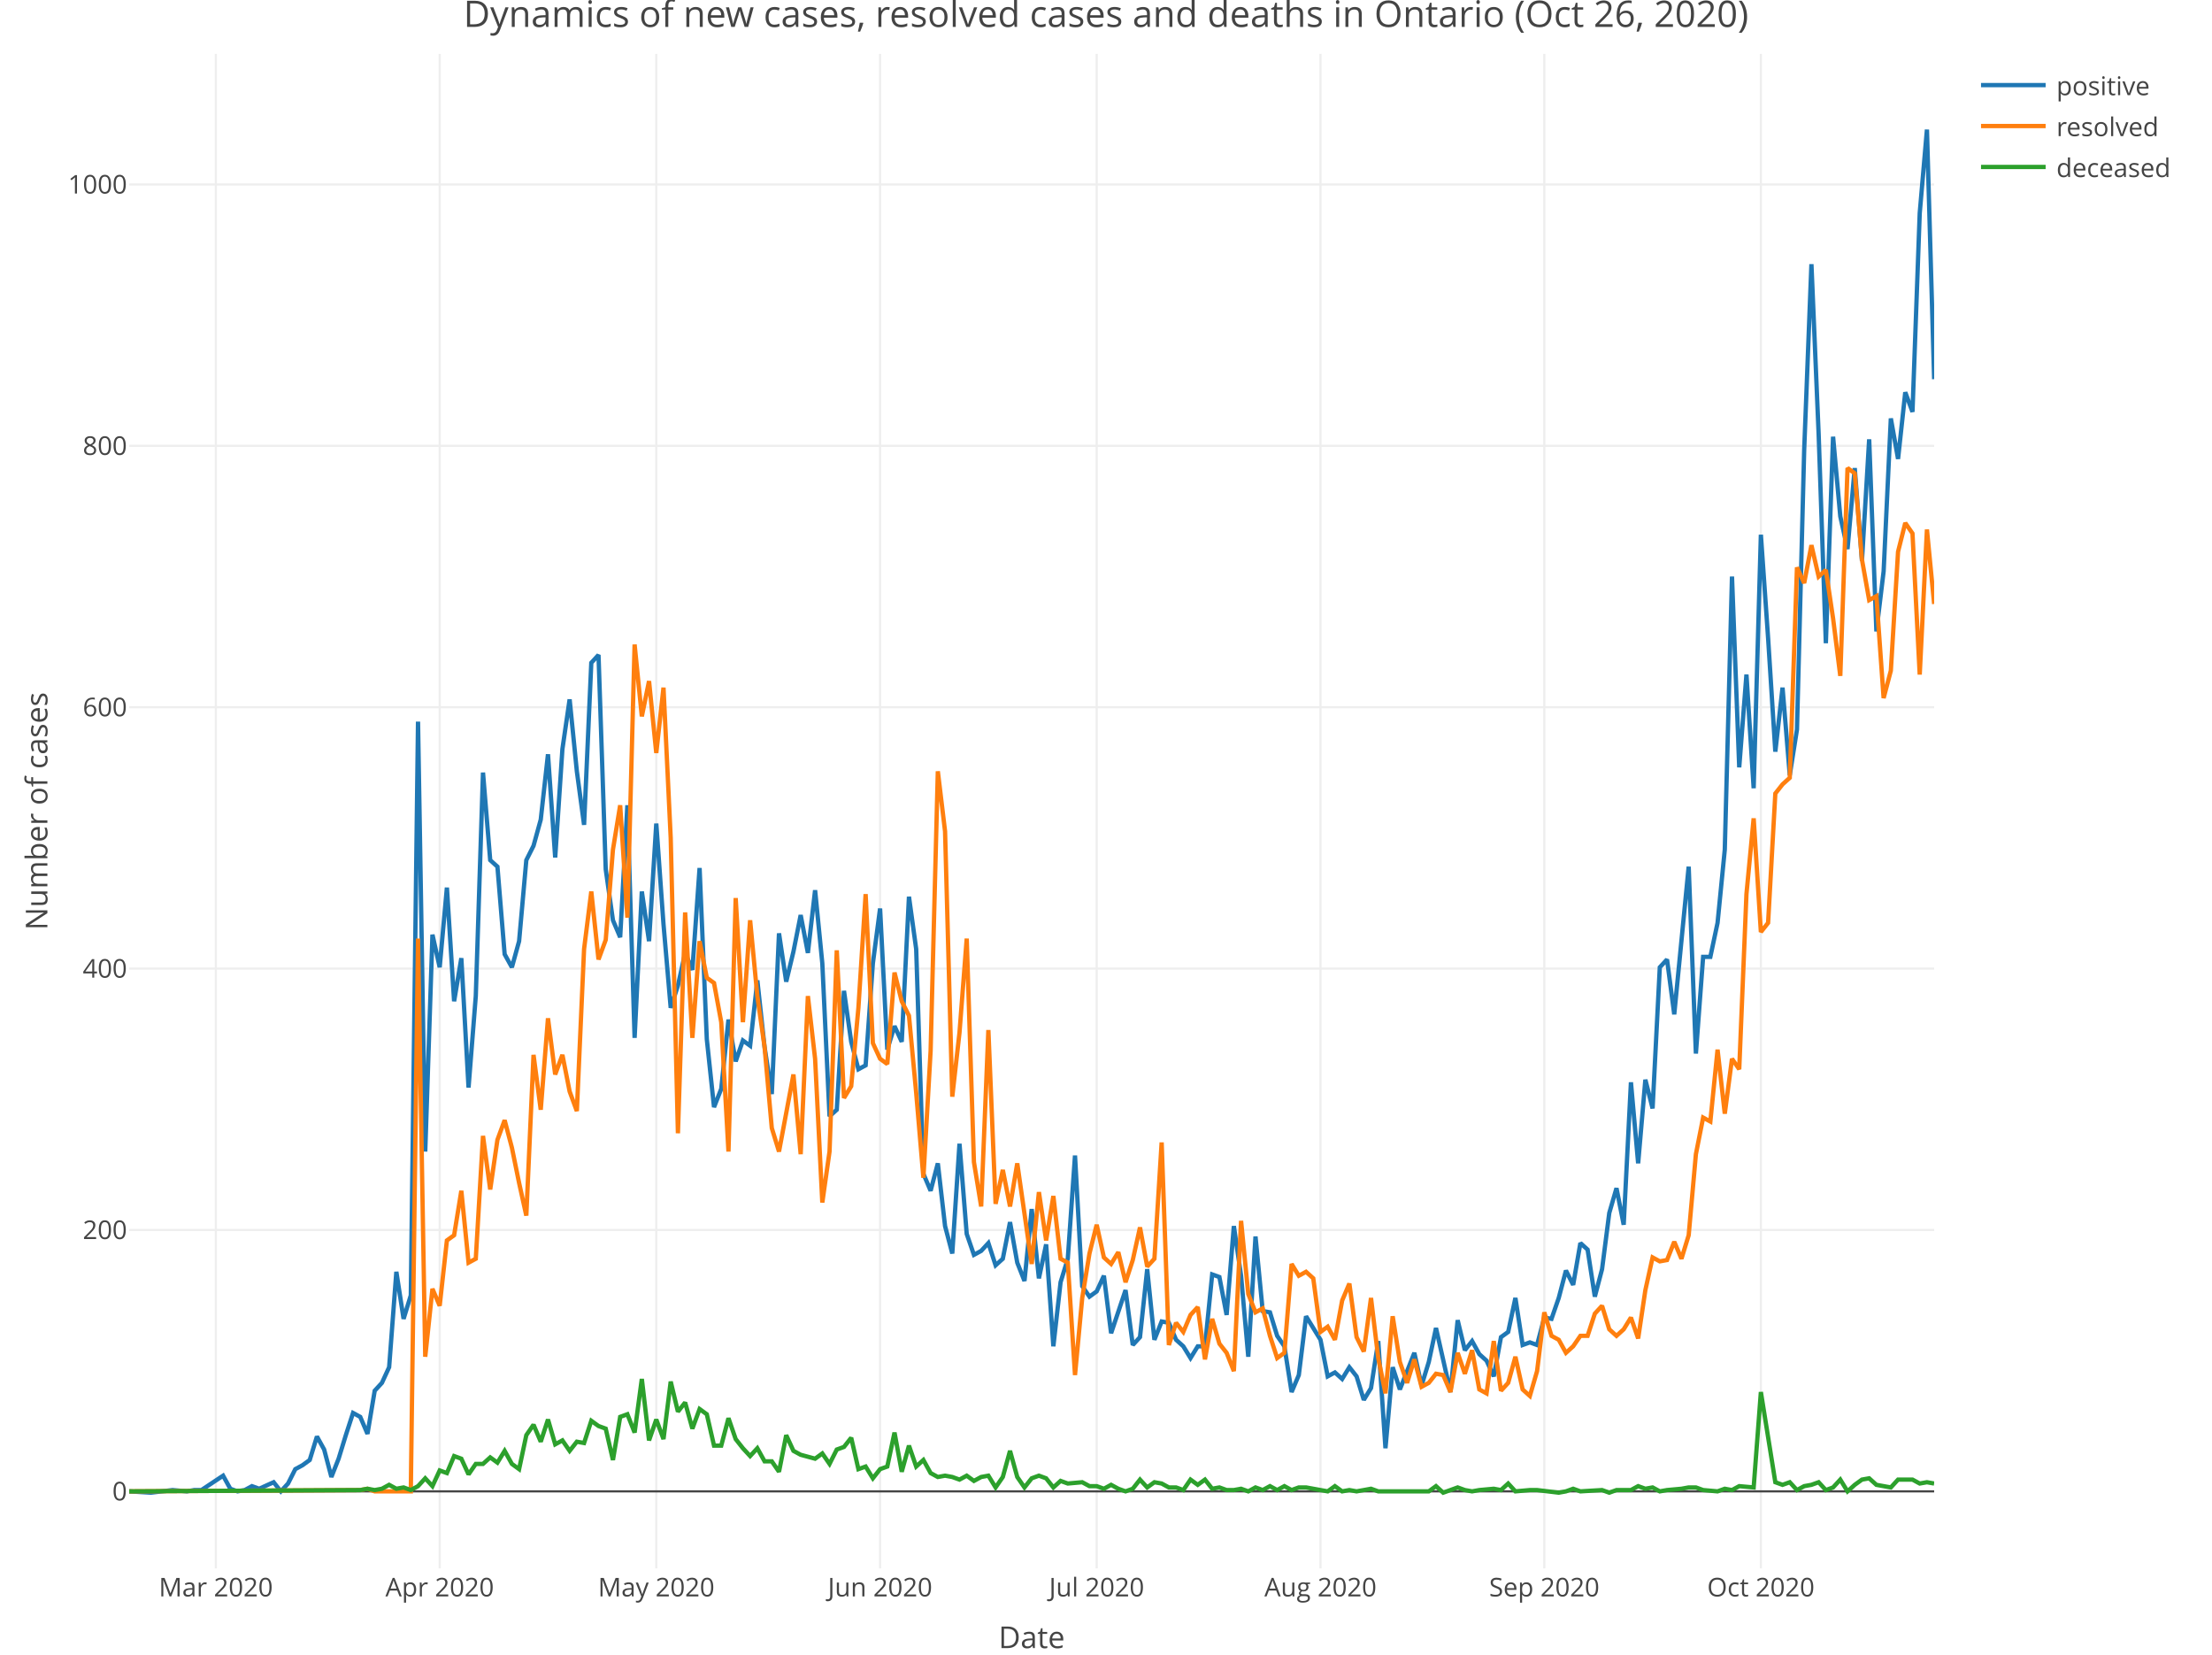
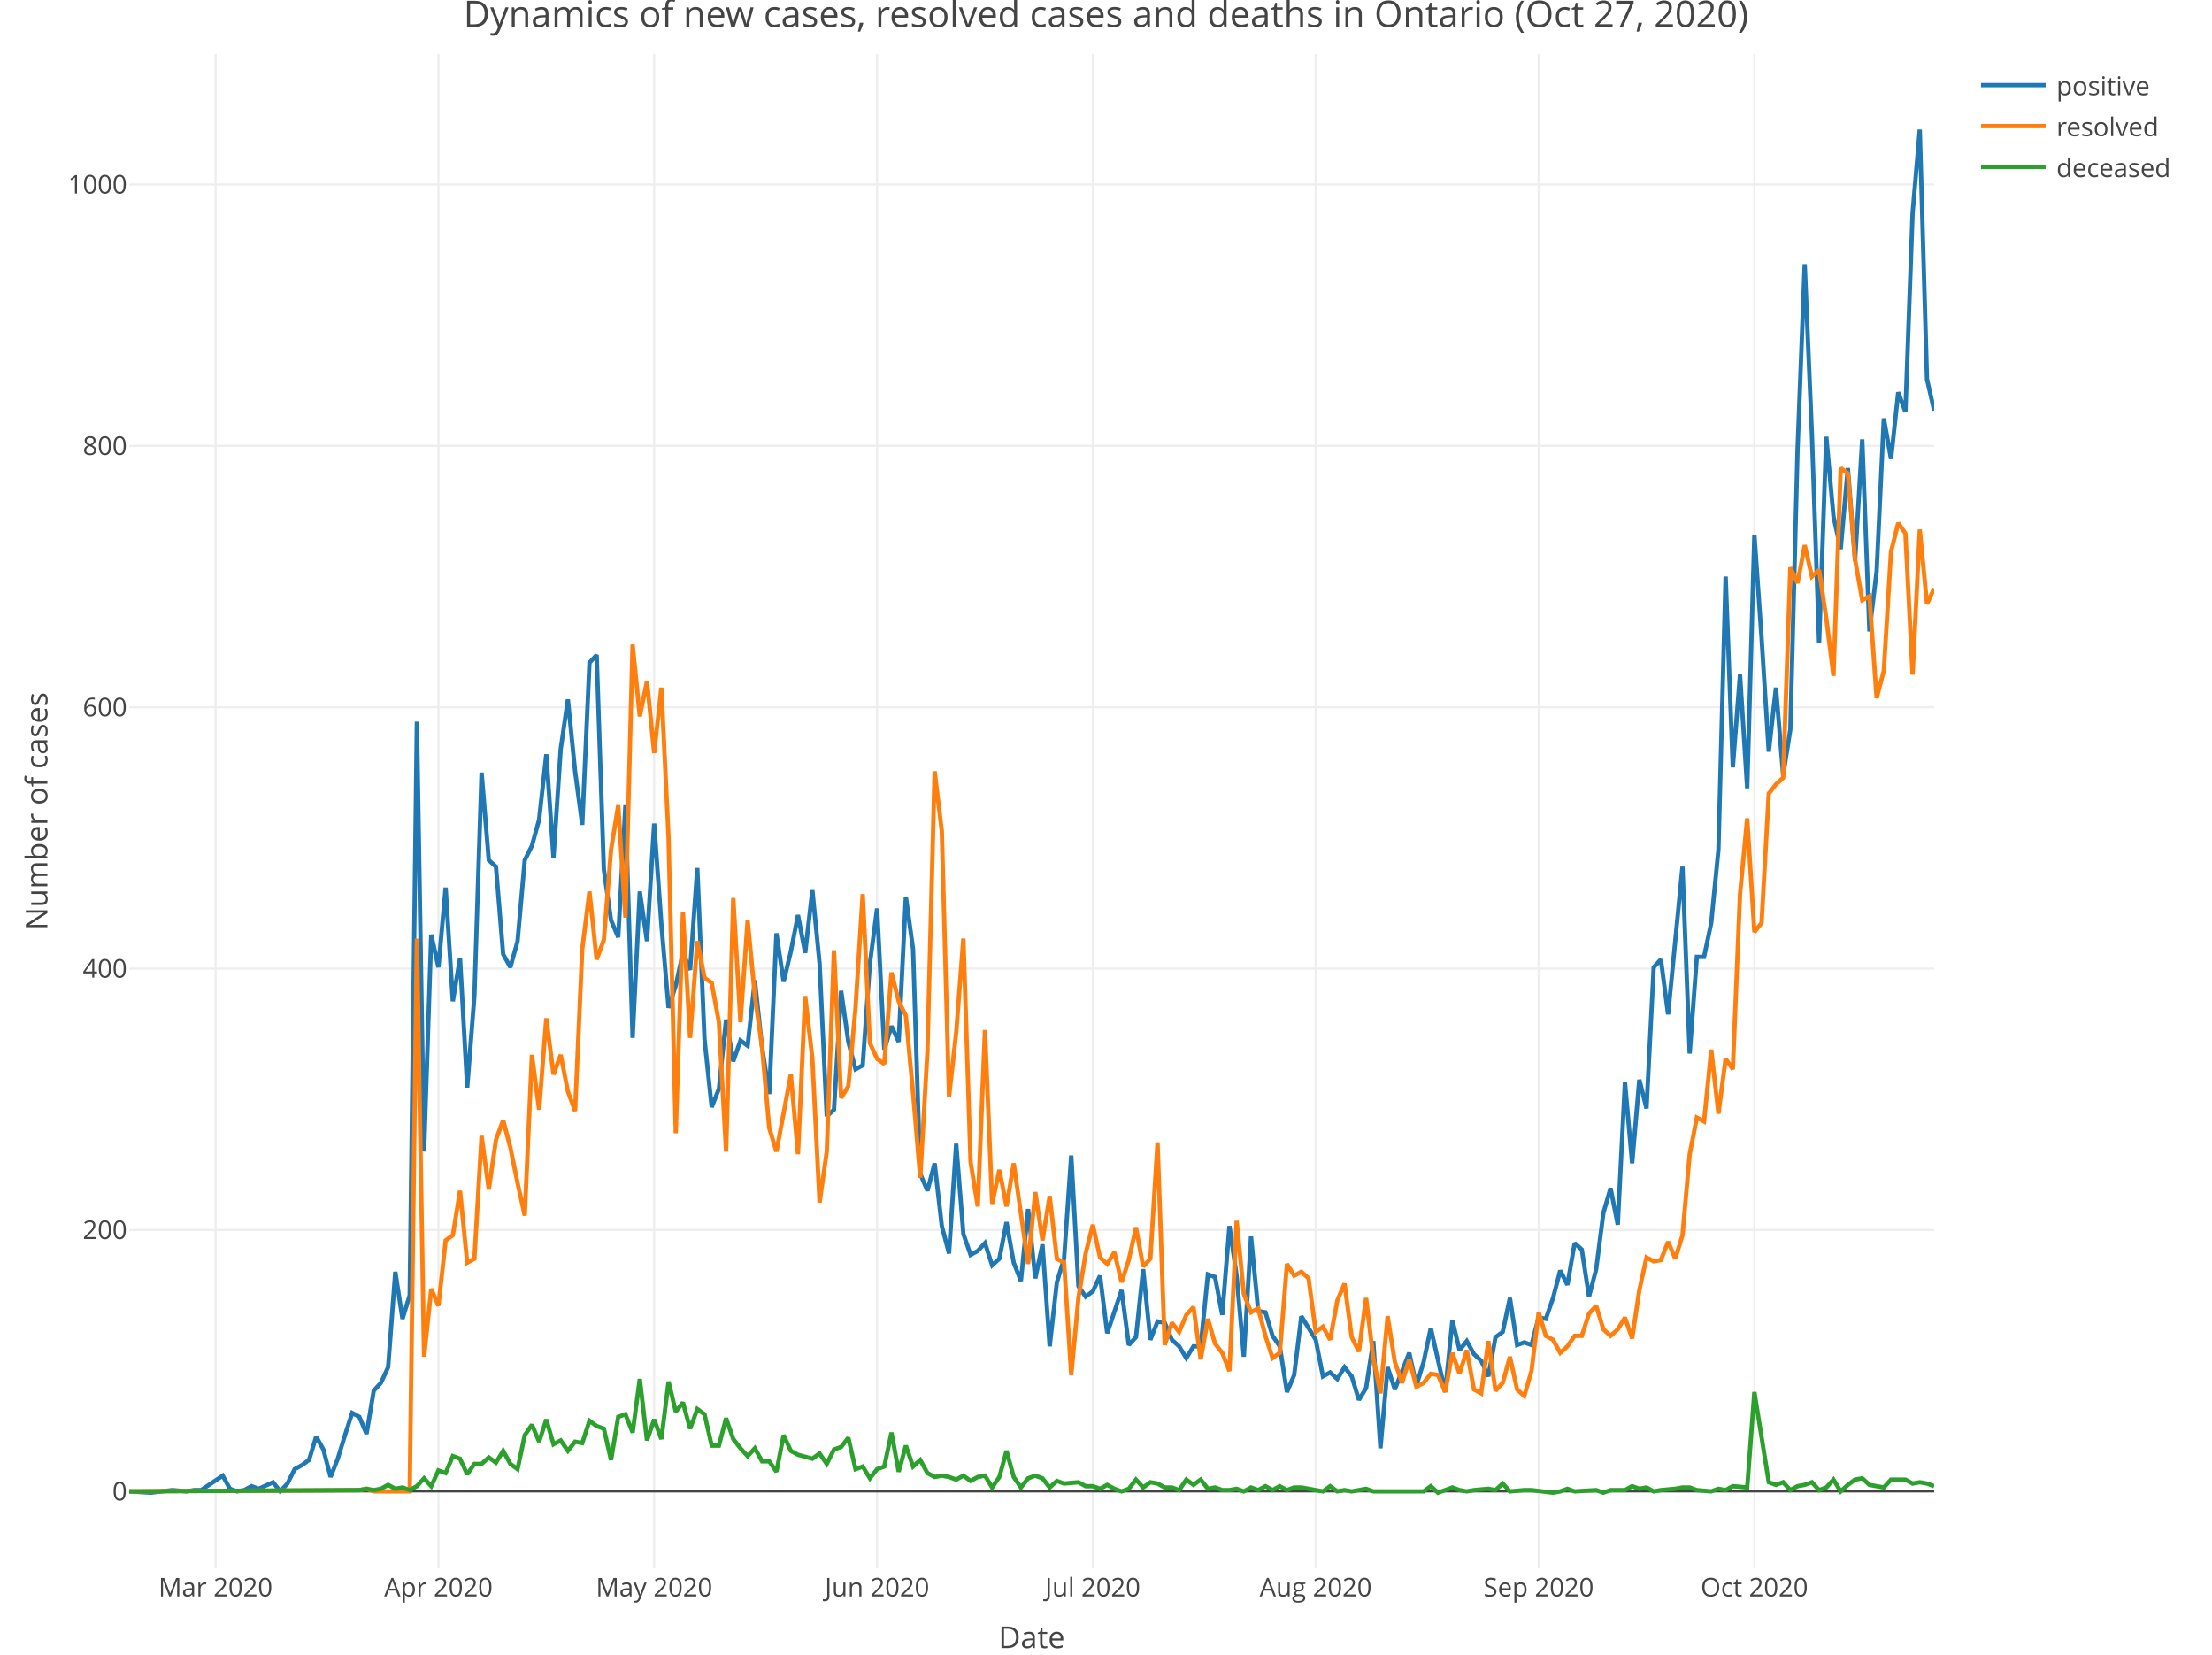
<svg xmlns="http://www.w3.org/2000/svg" class="main-svg" width="1027" height="768" style="" viewBox="0 0 1027 768">
  <rect x="0" y="0" width="1027" height="768" style="fill: rgb(255, 255, 255); fill-opacity: 1;" />
-   <defs id="defs-ad4a69">
+   <defs id="defs-60336f">
    <g class="clips">
-       <clipPath id="clipad4a69xyplot" class="plotclip">
+       <clipPath id="clip60336fxyplot" class="plotclip">
        <rect width="838" height="703" />
      </clipPath>
-       <clipPath class="axesclip" id="clipad4a69x">
+       <clipPath class="axesclip" id="clip60336fx">
        <rect x="60" y="0" width="838" height="768" />
      </clipPath>
-       <clipPath class="axesclip" id="clipad4a69y">
+       <clipPath class="axesclip" id="clip60336fy">
        <rect x="0" y="25" width="1027" height="703" />
      </clipPath>
-       <clipPath class="axesclip" id="clipad4a69xy">
+       <clipPath class="axesclip" id="clip60336fxy">
        <rect x="60" y="25" width="838" height="703" />
      </clipPath>
    </g>
    <g class="gradients" />
  </defs>
  <g class="bglayer" />
  <g class="layer-below">
    <g class="imagelayer" />
    <g class="shapelayer" />
  </g>
  <g class="cartesianlayer">
    <g class="subplot xy">
      <g class="layer-subplot">
        <g class="shapelayer" />
        <g class="imagelayer" />
      </g>
      <g class="gridlayer">
        <g class="x">
-           <path class="xgrid crisp" transform="translate(100.22,0)" d="M0,25v703" style="stroke: rgb(238, 238, 238); stroke-opacity: 1; stroke-width: 1px;" />
-           <path class="xgrid crisp" transform="translate(204.14,0)" d="M0,25v703" style="stroke: rgb(238, 238, 238); stroke-opacity: 1; stroke-width: 1px;" />
-           <path class="xgrid crisp" transform="translate(304.7,0)" d="M0,25v703" style="stroke: rgb(238, 238, 238); stroke-opacity: 1; stroke-width: 1px;" />
-           <path class="xgrid crisp" transform="translate(408.61,0)" d="M0,25v703" style="stroke: rgb(238, 238, 238); stroke-opacity: 1; stroke-width: 1px;" />
-           <path class="xgrid crisp" transform="translate(509.17,0)" d="M0,25v703" style="stroke: rgb(238, 238, 238); stroke-opacity: 1; stroke-width: 1px;" />
-           <path class="xgrid crisp" transform="translate(613.08,0)" d="M0,25v703" style="stroke: rgb(238, 238, 238); stroke-opacity: 1; stroke-width: 1px;" />
-           <path class="xgrid crisp" transform="translate(716.99,0)" d="M0,25v703" style="stroke: rgb(238, 238, 238); stroke-opacity: 1; stroke-width: 1px;" />
-           <path class="xgrid crisp" transform="translate(817.55,0)" d="M0,25v703" style="stroke: rgb(238, 238, 238); stroke-opacity: 1; stroke-width: 1px;" />
+           <path class="xgrid crisp" transform="translate(100.06,0)" d="M0,25v703" style="stroke: rgb(238, 238, 238); stroke-opacity: 1; stroke-width: 1px;" />
+           <path class="xgrid crisp" transform="translate(203.56,0)" d="M0,25v703" style="stroke: rgb(238, 238, 238); stroke-opacity: 1; stroke-width: 1px;" />
+           <path class="xgrid crisp" transform="translate(303.72,0)" d="M0,25v703" style="stroke: rgb(238, 238, 238); stroke-opacity: 1; stroke-width: 1px;" />
+           <path class="xgrid crisp" transform="translate(407.22,0)" d="M0,25v703" style="stroke: rgb(238, 238, 238); stroke-opacity: 1; stroke-width: 1px;" />
+           <path class="xgrid crisp" transform="translate(507.38,0)" d="M0,25v703" style="stroke: rgb(238, 238, 238); stroke-opacity: 1; stroke-width: 1px;" />
+           <path class="xgrid crisp" transform="translate(610.88,0)" d="M0,25v703" style="stroke: rgb(238, 238, 238); stroke-opacity: 1; stroke-width: 1px;" />
+           <path class="xgrid crisp" transform="translate(714.37,0)" d="M0,25v703" style="stroke: rgb(238, 238, 238); stroke-opacity: 1; stroke-width: 1px;" />
+           <path class="xgrid crisp" transform="translate(814.53,0)" d="M0,25v703" style="stroke: rgb(238, 238, 238); stroke-opacity: 1; stroke-width: 1px;" />
        </g>
        <g class="y">
          <path class="ygrid crisp" transform="translate(0,570.92)" d="M60,0h838" style="stroke: rgb(238, 238, 238); stroke-opacity: 1; stroke-width: 1px;" />
          <path class="ygrid crisp" transform="translate(0,449.6)" d="M60,0h838" style="stroke: rgb(238, 238, 238); stroke-opacity: 1; stroke-width: 1px;" />
          <path class="ygrid crisp" transform="translate(0,328.27)" d="M60,0h838" style="stroke: rgb(238, 238, 238); stroke-opacity: 1; stroke-width: 1px;" />
          <path class="ygrid crisp" transform="translate(0,206.95)" d="M60,0h838" style="stroke: rgb(238, 238, 238); stroke-opacity: 1; stroke-width: 1px;" />
          <path class="ygrid crisp" transform="translate(0,85.63)" d="M60,0h838" style="stroke: rgb(238, 238, 238); stroke-opacity: 1; stroke-width: 1px;" />
        </g>
      </g>
      <g class="zerolinelayer">
        <path class="yzl zl crisp" transform="translate(0,692.24)" d="M60,0h838" style="stroke: rgb(68, 68, 68); stroke-opacity: 1; stroke-width: 1px;" />
      </g>
      <path class="xlines-below" />
      <path class="ylines-below" />
      <g class="overlines-below" />
      <g class="xaxislayer-below" />
      <g class="yaxislayer-below" />
      <g class="overaxes-below" />
-       <g class="plot" transform="translate(60, 25)" clip-path="url('#clipad4a69xyplot')">
+       <g class="plot" transform="translate(60, 25)" clip-path="url('#clip60336fxyplot')">
        <g class="scatterlayer mlayer">
-           <g class="trace scatter trace8b943e" style="stroke-miterlimit: 2; opacity: 1;">
+           <g class="trace scatter trace881b8a" style="stroke-miterlimit: 2; opacity: 1;">
            <g class="fills" />
            <g class="errorbars" />
            <g class="lines">
-               <path class="js-line" d="M0,667.24L10.06,667.85L20.11,666.64L26.82,667.24L30.17,666.64L33.52,666.64L43.58,659.96L46.93,666.03L50.28,667.24L53.63,666.64L56.98,664.82L60.34,666.03L67.04,663L70.39,667.24L73.74,663.6L77.1,656.93L80.45,655.11L83.8,652.68L87.15,641.77L90.5,647.83L93.86,660.57L97.21,652.08L100.56,641.16L103.91,630.85L107.26,632.67L110.62,640.55L113.97,620.53L117.32,616.89L120.67,609.61L124.02,565.33L127.38,587.17L130.73,576.25L134.08,309.95L137.43,509.52L140.78,408.83L144.14,423.99L147.49,386.99L150.84,439.76L154.19,419.74L157.54,479.8L160.9,437.34L164.25,333.6L167.6,374.25L170.95,377.28L174.3,417.92L177.66,423.99L181.01,411.86L184.36,374.25L187.71,367.58L191.06,355.44L194.42,325.11L197.77,373.03L201.12,322.69L204.47,299.63L207.82,333L211.18,357.87L214.53,282.65L217.88,279.01L221.23,378.49L224.58,402.15L227.94,410.04L231.29,348.77L234.64,456.75L237.99,388.81L241.34,411.86L244.7,357.26L248.05,403.97L251.4,442.8L254.75,432.48L258.1,417.32L261.46,425.2L264.81,377.89L268.16,457.35L271.51,488.9L274.86,480.41L278.22,448.26L281.57,467.67L284.92,457.96L288.27,460.39L291.62,430.06L294.98,460.99L298.33,482.83L301.68,408.22L305.03,430.66L308.38,416.71L311.74,399.73L315.09,417.32L318.44,388.2L321.79,422.17L325.14,493.14L328.5,490.11L331.85,434.91L335.2,458.57L338.55,471.31L341.9,469.49L345.26,422.17L348.61,396.69L351.96,462.21L355.31,451.29L358.66,458.57L362.02,391.23L365.37,415.5L368.72,519.84L372.07,527.72L375.42,514.98L378.78,544.1L382.13,556.84L385.48,505.88L388.83,547.74L392.18,557.45L395.54,555.63L398.89,551.99L402.24,562.3L405.59,559.27L408.94,542.28L412.3,561.09L415.65,569.58L419,536.21L422.35,568.37L425.7,552.59L429.06,599.91L432.41,570.18L435.76,559.27L439.11,511.34L442.46,572L445.82,576.86L449.17,574.43L452.52,567.15L455.87,593.84L462.58,573.82L465.93,599.3L469.28,595.66L472.63,564.12L475.98,596.88L479.34,588.38L482.69,588.99L486.04,596.88L489.39,599.91L492.74,605.37L496.1,599.91L499.45,599.91L502.8,566.55L506.15,567.76L509.5,585.35L512.86,544.1L516.21,567.15L519.56,604.76L522.91,548.95L526.26,583.53L529.62,584.14L532.97,595.06L536.32,599.91L539.67,621.14L543.02,613.25L546.38,585.96L553.08,596.88L556.43,613.86L559.78,612.04L563.14,615.07L566.49,609.61L569.84,613.86L573.19,624.78L576.54,619.32L579.9,597.48L583.25,647.23L586.6,609.61L589.95,619.93L596.66,602.94L600.01,618.11L603.36,607.19L606.71,591.42L613.42,621.14L616.77,587.78L620.12,601.73L623.47,597.48L626.82,603.55L630.18,606.58L633.53,613.86L636.88,595.66L640.23,593.24L643.58,577.46L646.94,599.3L650.29,598.09L653.64,599.3L656.99,586.56L660.34,587.17L663.7,577.46L667.05,564.73L670.4,571.4L673.75,551.99L677.1,555.02L680.46,576.86L683.81,564.12L687.16,538.03L690.51,526.51L693.86,543.49L697.22,477.37L700.57,514.98L703.92,476.16L707.27,489.51L710.62,423.99L713.98,420.35L717.33,445.83L724.03,377.28L727.38,464.03L730.74,419.14L734.09,419.14L737.44,403.37L740.79,369.4L744.14,242.61L747.5,331.18L750.85,288.11L754.2,340.88L757.55,223.2L760.9,271.12L764.26,323.9L767.61,294.17L770.96,334.82L774.31,313.59L777.66,183.77L781.02,97.63L784.37,176.49L787.72,273.55L791.07,177.7L794.42,214.71L797.78,229.87L801.13,192.26L804.48,235.33L807.83,178.92L811.18,268.09L814.54,240.19L817.89,169.21L821.24,188.02L824.59,157.08L827.94,166.18L831.3,73.97L834.65,35.15L838,151.01" style="vector-effect: non-scaling-stroke; fill: none; stroke: rgb(31, 119, 180); stroke-opacity: 1; stroke-width: 2px; opacity: 1;" />
+               <path class="js-line" d="M0,667.24L10.02,667.85L20.03,666.64L26.71,667.24L30.05,666.64L33.39,666.64L43.4,659.96L46.74,666.03L50.08,667.24L53.42,666.64L56.76,664.82L60.1,666.03L66.77,663L70.11,667.24L73.45,663.6L76.79,656.93L80.13,655.11L83.47,652.68L86.8,641.77L90.14,647.83L93.48,660.57L96.82,652.08L100.16,641.16L103.5,630.85L106.84,632.67L110.18,640.55L113.51,620.53L116.85,616.89L120.19,609.61L123.53,565.33L126.87,587.17L130.21,576.25L133.55,309.95L136.88,509.52L140.22,408.83L143.56,423.99L146.9,386.99L150.24,439.76L153.58,419.74L156.92,479.8L160.25,437.34L163.59,333.6L166.93,374.25L170.27,377.28L173.61,417.92L176.95,423.99L180.29,411.86L183.63,374.25L186.96,367.58L190.3,355.44L193.64,325.11L196.98,373.03L200.32,322.69L203.66,299.63L207,333L210.33,357.87L213.67,282.65L217.01,279.01L220.35,378.49L223.69,402.15L227.03,410.04L230.37,348.77L233.71,456.75L237.04,388.81L240.38,411.86L243.72,357.26L247.06,403.97L250.4,442.8L253.74,432.48L257.08,417.32L260.41,425.2L263.75,377.89L267.09,457.35L270.43,488.9L273.77,480.41L277.11,448.26L280.45,467.67L283.78,457.96L287.12,460.39L290.46,430.06L293.8,460.99L297.14,482.83L300.48,408.22L303.82,430.66L307.16,416.71L310.49,399.73L313.83,417.32L317.17,388.2L320.51,422.17L323.85,493.14L327.19,490.11L330.53,434.91L333.86,458.57L337.2,471.31L340.54,469.49L343.88,422.17L347.22,396.69L350.56,462.21L353.9,451.29L357.24,458.57L360.57,391.23L363.91,415.5L367.25,519.84L370.59,527.72L373.93,514.98L377.27,544.1L380.61,556.84L383.94,505.88L387.28,547.74L390.62,557.45L393.96,555.63L397.3,551.99L400.64,562.3L403.98,559.27L407.31,542.28L410.65,561.09L413.99,569.58L417.33,536.21L420.67,568.37L424.01,552.59L427.35,599.91L430.69,570.18L434.02,559.27L437.36,511.34L440.7,572L444.04,576.86L447.38,574.43L450.72,567.15L454.06,593.84L460.73,573.82L464.07,599.3L467.41,595.66L470.75,564.12L474.09,596.88L477.43,588.38L480.76,588.99L484.1,596.88L487.44,599.91L490.78,605.37L494.12,599.91L497.46,599.91L500.8,566.55L504.14,567.76L507.47,585.35L510.81,544.1L514.15,567.15L517.49,604.76L520.83,548.95L524.17,583.53L527.51,584.14L530.84,595.06L534.18,599.91L537.52,621.14L540.86,613.25L544.2,585.96L550.88,596.88L554.22,613.86L557.55,612.04L560.89,615.07L564.23,609.61L567.57,613.86L570.91,624.78L574.25,619.32L577.59,597.48L580.92,647.23L584.26,609.61L587.6,619.93L594.28,602.94L597.62,618.11L600.96,607.19L604.29,591.42L610.97,621.14L614.31,587.78L617.65,601.73L620.99,597.48L624.33,603.55L627.67,606.58L631,613.86L634.34,595.66L637.68,593.24L641.02,577.46L644.36,599.3L647.7,598.09L651.04,599.3L654.37,586.56L657.71,587.17L661.05,577.46L664.39,564.73L667.73,571.4L671.07,551.99L674.41,555.02L677.75,576.86L681.08,564.12L684.42,538.03L687.76,526.51L691.1,543.49L694.44,477.37L697.78,514.98L701.12,476.16L704.45,489.51L707.79,423.99L711.13,420.35L714.47,445.83L721.15,377.28L724.49,464.03L727.82,419.14L731.16,419.14L734.5,403.37L737.84,369.4L741.18,242.61L744.52,331.18L747.86,288.11L751.2,340.88L754.53,223.2L757.87,271.12L761.21,323.9L764.55,294.17L767.89,334.82L771.23,313.59L774.57,183.77L777.9,97.63L781.24,176.49L784.58,273.55L787.92,177.7L791.26,214.71L794.6,229.87L797.94,192.26L801.27,235.33L804.61,178.92L807.95,268.09L811.29,240.19L814.63,169.21L817.97,188.02L821.31,157.08L824.65,166.18L827.98,73.97L831.32,35.15L834.66,151.01L838,165.57" style="vector-effect: non-scaling-stroke; fill: none; stroke: rgb(31, 119, 180); stroke-opacity: 1; stroke-width: 2px; opacity: 1;" />
            </g>
            <g class="points" />
            <g class="text" />
          </g>
-           <g class="trace scatter trace8396fc" style="stroke-miterlimit: 2; opacity: 1;">
+           <g class="trace scatter trace1378d4" style="stroke-miterlimit: 2; opacity: 1;">
            <g class="fills" />
            <g class="errorbars" />
            <g class="lines">
-               <path class="js-line" d="M0,667.24L107.26,666.64L110.62,666.03L113.97,667.24L117.32,667.24L130.73,667.24L134.08,410.65L137.43,604.76L140.78,573.22L144.14,581.1L147.49,550.77L150.84,548.35L154.19,527.72L157.54,561.09L160.9,559.27L164.25,502.24L167.6,527.12L170.95,504.06L174.3,494.96L177.66,507.7L181.01,524.08L184.36,539.25L187.71,464.63L191.06,490.11L194.42,447.65L197.77,473.73L201.12,464.63L204.47,481.62L207.82,490.72L211.18,415.5L214.53,388.81L217.88,420.35L221.23,411.25L224.58,369.4L227.94,348.77L231.29,400.94L234.64,274.16L237.99,307.52L241.34,291.14L244.7,324.51L248.05,294.17L251.4,363.94L254.75,501.03L258.1,398.51L261.46,456.75L264.81,411.86L268.16,428.84L271.51,431.27L274.86,449.47L278.22,509.52L281.57,391.84L284.92,449.47L288.27,402.15L291.62,437.34L294.98,460.99L298.33,498.6L301.68,509.52L308.38,473.73L311.74,510.74L315.09,437.34L318.44,466.45L321.79,533.18L325.14,509.52L328.5,416.1L331.85,484.65L335.2,479.19L338.55,442.8L341.9,390.02L345.26,459.17L348.61,466.45L351.96,468.88L355.31,426.42L358.66,439.76L362.02,446.44L365.37,482.23L368.72,521.66L372.07,462.81L375.42,333L378.78,360.9L382.13,484.05L385.48,454.32L388.83,410.65L392.18,514.38L395.54,535L398.89,453.11L402.24,533.79L405.59,518.02L408.94,535L412.3,514.98L419,561.69L422.35,528.33L425.7,550.77L429.06,530.15L432.41,559.27L435.76,561.09L439.11,613.25L442.46,577.46L445.82,556.84L449.17,543.49L452.52,558.66L455.87,561.69L459.22,556.23L462.58,570.18L465.93,559.87L469.28,544.71L472.63,562.91L475.98,559.27L479.34,505.28L482.69,599.3L486.04,588.99L489.39,593.24L492.74,585.35L496.1,581.71L499.45,605.98L502.8,587.17L506.15,598.7L509.5,602.94L512.86,611.43L516.21,541.67L519.56,575.64L522.91,584.14L526.26,582.32L529.62,595.06L532.97,605.37L536.32,602.94L539.67,561.69L543.02,567.15L546.38,565.33L549.73,568.37L553.08,593.24L556.43,590.81L559.78,596.88L563.14,578.68L566.49,570.79L569.84,595.66L573.19,602.34L576.54,577.46L579.9,605.37L583.25,621.75L586.6,585.96L589.95,607.19L593.3,616.89L596.66,605.98L600.01,618.71L603.36,616.89L606.71,612.65L610.06,613.25L613.42,621.14L616.77,602.94L620.12,612.65L623.47,601.73L626.82,619.93L630.18,621.75L633.53,597.48L636.88,620.53L640.23,616.89L643.58,604.76L646.94,619.93L650.29,622.96L653.64,611.43L656.99,584.14L660.34,595.06L663.7,596.88L667.05,602.94L670.4,599.91L673.75,595.06L677.1,595.06L680.46,584.74L683.81,581.1L687.16,592.02L690.51,595.06L693.86,592.02L697.22,586.56L700.57,596.27L703.92,573.82L707.27,558.66L710.62,560.48L713.98,559.87L717.33,551.38L720.68,559.27L724.03,548.35L727.38,510.74L730.74,493.75L734.09,495.57L737.44,462.21L740.79,491.93L744.14,466.45L747.5,471.31L750.85,390.02L754.2,354.84L757.55,407.61L760.9,403.37L764.26,343.31L767.61,339.06L770.96,336.03L774.31,238.37L777.66,245.65L781.02,228.05L784.37,242.61L787.72,239.58L791.07,262.02L794.42,288.72L797.78,192.26L801.13,194.69L804.48,234.73L807.83,253.53L811.18,251.71L814.54,299.03L817.89,286.29L821.24,231.09L824.59,217.74L827.94,222.59L831.3,288.11L834.65,220.77L838,255.35" style="vector-effect: non-scaling-stroke; fill: none; stroke: rgb(255, 127, 14); stroke-opacity: 1; stroke-width: 2px; opacity: 1;" />
+               <path class="js-line" d="M0,667.24L106.84,666.64L110.18,666.03L113.51,667.24L116.85,667.24L130.21,667.24L133.55,410.65L136.88,604.76L140.22,573.22L143.56,581.1L146.9,550.77L150.24,548.35L153.58,527.72L156.92,561.09L160.25,559.27L163.59,502.24L166.93,527.12L170.27,504.06L173.61,494.96L176.95,507.7L180.29,524.08L183.63,539.25L186.96,464.63L190.3,490.11L193.64,447.65L196.98,473.73L200.32,464.63L203.66,481.62L207,490.72L210.33,415.5L213.67,388.81L217.01,420.35L220.35,411.25L223.69,369.4L227.03,348.77L230.37,400.94L233.71,274.16L237.04,307.52L240.38,291.14L243.72,324.51L247.06,294.17L250.4,363.94L253.74,501.03L257.08,398.51L260.41,456.75L263.75,411.86L267.09,428.84L270.43,431.27L273.77,449.47L277.11,509.52L280.45,391.84L283.78,449.47L287.12,402.15L290.46,437.34L293.8,460.99L297.14,498.6L300.48,509.52L307.16,473.73L310.49,510.74L313.83,437.34L317.17,466.45L320.51,533.18L323.85,509.52L327.19,416.1L330.53,484.65L333.86,479.19L337.2,442.8L340.54,390.02L343.88,459.17L347.22,466.45L350.56,468.88L353.9,426.42L357.24,439.76L360.57,446.44L363.91,482.23L367.25,521.66L370.59,462.81L373.93,333L377.27,360.9L380.61,484.05L383.94,454.32L387.28,410.65L390.62,514.38L393.96,535L397.3,453.11L400.64,533.79L403.98,518.02L407.31,535L410.65,514.98L417.33,561.69L420.67,528.33L424.01,550.77L427.35,530.15L430.69,559.27L434.02,561.09L437.36,613.25L440.7,577.46L444.04,556.84L447.38,543.49L450.72,558.66L454.06,561.69L457.39,556.23L460.73,570.18L464.07,559.87L467.41,544.71L470.75,562.91L474.09,559.27L477.43,505.28L480.76,599.3L484.1,588.99L487.44,593.24L490.78,585.35L494.12,581.71L497.46,605.98L500.8,587.17L504.14,598.7L507.47,602.94L510.81,611.43L514.15,541.67L517.49,575.64L520.83,584.14L524.17,582.32L527.51,595.06L530.84,605.37L534.18,602.94L537.52,561.69L540.86,567.15L544.2,565.33L547.54,568.37L550.88,593.24L554.22,590.81L557.55,596.88L560.89,578.68L564.23,570.79L567.57,595.66L570.91,602.34L574.25,577.46L577.59,605.37L580.92,621.75L584.26,585.96L587.6,607.19L590.94,616.89L594.28,605.98L597.62,618.71L600.96,616.89L604.29,612.65L607.63,613.25L610.97,621.14L614.31,602.94L617.65,612.65L620.99,601.73L624.33,619.93L627.67,621.75L631,597.48L634.34,620.53L637.68,616.89L641.02,604.76L644.36,619.93L647.7,622.96L651.04,611.43L654.37,584.14L657.71,595.06L661.05,596.88L664.39,602.94L667.73,599.91L671.07,595.06L674.41,595.06L677.75,584.74L681.08,581.1L684.42,592.02L687.76,595.06L691.1,592.02L694.44,586.56L697.78,596.27L701.12,573.82L704.45,558.66L707.79,560.48L711.13,559.87L714.47,551.38L717.81,559.27L721.15,548.35L724.49,510.74L727.82,493.75L731.16,495.57L734.5,462.21L737.84,491.93L741.18,466.45L744.52,471.31L747.86,390.02L751.2,354.84L754.53,407.61L757.87,403.37L761.21,343.31L764.55,339.06L767.89,336.03L771.23,238.37L774.57,245.65L777.9,228.05L781.24,242.61L784.58,239.58L787.92,262.02L791.26,288.72L794.6,192.26L797.94,194.69L801.27,234.73L804.61,253.53L807.95,251.71L811.29,299.03L814.63,286.29L817.97,231.09L821.31,217.74L824.65,222.59L827.98,288.11L831.32,220.77L834.66,255.35L838,248.07" style="vector-effect: non-scaling-stroke; fill: none; stroke: rgb(255, 127, 14); stroke-opacity: 1; stroke-width: 2px; opacity: 1;" />
            </g>
            <g class="points" />
            <g class="text" />
          </g>
-           <g class="trace scatter traced3b23b" style="stroke-miterlimit: 2; opacity: 1;">
+           <g class="trace scatter trace767cdd" style="stroke-miterlimit: 2; opacity: 1;">
            <g class="fills" />
            <g class="errorbars" />
            <g class="lines">
-               <path class="js-line" d="M0,667.24L107.26,666.64L110.62,666.03L113.97,666.64L117.32,666.03L120.67,664.21L124.02,666.03L127.38,665.42L130.73,666.64L134.08,664.82L137.43,661.18L140.78,664.82L144.14,657.54L147.49,658.75L150.84,650.86L154.19,652.08L157.54,659.36L160.9,654.5L164.25,654.5L167.6,651.47L170.95,653.9L174.3,648.44L177.66,654.5L181.01,656.93L184.36,641.16L187.71,636.31L191.06,644.19L194.42,633.88L197.77,645.41L201.12,643.59L204.47,648.44L207.82,644.19L211.18,644.8L214.53,634.49L217.88,636.91L221.23,638.13L224.58,652.68L227.94,632.67L231.29,631.45L234.64,639.95L237.99,615.07L241.34,643.59L244.7,633.88L248.05,642.98L251.4,616.29L254.75,630.24L258.1,625.99L261.46,638.13L264.81,629.03L268.16,631.45L271.51,646.01L274.86,646.01L278.22,633.27L281.57,642.98L284.92,647.23L288.27,650.86L291.62,647.23L294.98,653.29L298.33,653.29L301.68,658.14L305.03,641.16L308.38,648.44L311.74,650.26L318.44,652.08L321.79,649.65L325.14,654.5L328.5,647.83L331.85,646.62L335.2,642.37L338.55,656.93L341.9,655.72L345.26,661.18L348.61,656.93L351.96,655.72L355.31,639.95L358.66,658.14L362.02,646.01L365.37,655.72L368.72,652.68L372.07,658.75L375.42,660.57L378.78,659.96L382.13,660.57L385.48,661.78L388.83,659.96L392.18,662.39L395.54,660.57L398.89,659.96L402.24,665.42L405.59,660.57L408.94,648.44L412.3,660.57L415.65,665.42L419,661.18L422.35,659.96L425.7,661.18L429.06,665.42L432.41,662.39L435.76,663.6L442.46,663L445.82,664.82L449.17,664.82L452.52,666.03L455.87,664.21L459.22,666.03L462.58,667.24L465.93,666.03L469.28,661.78L472.63,665.42L475.98,663L479.34,663.6L482.69,665.42L486.04,665.42L489.39,666.64L492.74,661.78L496.1,664.21L499.45,661.78L502.8,666.03L506.15,665.42L509.5,666.64L512.86,666.64L516.21,666.03L519.56,667.24L522.91,665.42L526.26,666.64L529.62,664.82L532.97,666.64L536.32,664.82L539.67,666.64L543.02,665.42L546.38,665.42L556.43,667.24L559.78,664.82L563.14,667.24L566.49,666.64L569.84,667.24L573.19,666.64L576.54,666.03L579.9,667.24L603.36,667.24L606.71,664.82L610.06,667.85L613.42,666.64L616.77,665.42L620.12,666.64L623.47,667.24L626.82,666.64L633.53,666.03L636.88,666.64L640.23,663.6L643.58,667.24L650.29,666.64L653.64,666.64L663.7,667.85L667.05,667.24L670.4,666.03L673.75,667.24L683.81,666.64L687.16,667.85L690.51,666.64L693.86,666.64L697.22,666.64L700.57,664.82L703.92,666.03L707.27,665.42L710.62,667.24L713.98,666.64L720.68,666.03L724.03,665.42L727.38,665.42L730.74,666.64L737.44,667.24L740.79,666.03L744.14,666.64L747.5,664.82L754.2,665.42L757.55,621.14L764.26,663L767.61,664.21L770.96,663L774.31,666.64L777.66,664.82L781.02,664.21L784.37,663L787.72,666.64L791.07,665.42L794.42,661.78L797.78,667.24L801.13,664.21L804.48,661.78L807.83,661.18L811.18,664.21L814.54,664.82L817.89,665.42L821.24,661.78L827.94,661.78L831.3,663.6L834.65,663L838,663.6" style="vector-effect: non-scaling-stroke; fill: none; stroke: rgb(44, 160, 44); stroke-opacity: 1; stroke-width: 2px; opacity: 1;" />
+               <path class="js-line" d="M0,667.24L106.84,666.64L110.18,666.03L113.51,666.64L116.85,666.03L120.19,664.21L123.53,666.03L126.87,665.42L130.21,666.64L133.55,664.82L136.88,661.18L140.22,664.82L143.56,657.54L146.9,658.75L150.24,650.86L153.58,652.08L156.92,659.36L160.25,654.5L163.59,654.5L166.93,651.47L170.27,653.9L173.61,648.44L176.95,654.5L180.29,656.93L183.63,641.16L186.96,636.31L190.3,644.19L193.64,633.88L196.98,645.41L200.32,643.59L203.66,648.44L207,644.19L210.33,644.8L213.67,634.49L217.01,636.91L220.35,638.13L223.69,652.68L227.03,632.67L230.37,631.45L233.71,639.95L237.04,615.07L240.38,643.59L243.72,633.88L247.06,642.98L250.4,616.29L253.74,630.24L257.08,625.99L260.41,638.13L263.75,629.03L267.09,631.45L270.43,646.01L273.77,646.01L277.11,633.27L280.45,642.98L283.78,647.23L287.12,650.86L290.46,647.23L293.8,653.29L297.14,653.29L300.48,658.14L303.82,641.16L307.16,648.44L310.49,650.26L317.17,652.08L320.51,649.65L323.85,654.5L327.19,647.83L330.53,646.62L333.86,642.37L337.2,656.93L340.54,655.72L343.88,661.18L347.22,656.93L350.56,655.72L353.9,639.95L357.24,658.14L360.57,646.01L363.91,655.72L367.25,652.68L370.59,658.75L373.93,660.57L377.27,659.96L380.61,660.57L383.94,661.78L387.28,659.96L390.62,662.39L393.96,660.57L397.3,659.96L400.64,665.42L403.98,660.57L407.31,648.44L410.65,660.57L413.99,665.42L417.33,661.18L420.67,659.96L424.01,661.18L427.35,665.42L430.69,662.39L434.02,663.6L440.7,663L444.04,664.82L447.38,664.82L450.72,666.03L454.06,664.21L457.39,666.03L460.73,667.24L464.07,666.03L467.41,661.78L470.75,665.42L474.09,663L477.43,663.6L480.76,665.42L484.1,665.42L487.44,666.64L490.78,661.78L494.12,664.21L497.46,661.78L500.8,666.03L504.14,665.42L507.47,666.64L510.81,666.64L514.15,666.03L517.49,667.24L520.83,665.42L524.17,666.64L527.51,664.82L530.84,666.64L534.18,664.82L537.52,666.64L540.86,665.42L544.2,665.42L554.22,667.24L557.55,664.82L560.89,667.24L564.23,666.64L567.57,667.24L570.91,666.64L574.25,666.03L577.59,667.24L600.96,667.24L604.29,664.82L607.63,667.85L610.97,666.64L614.31,665.42L617.65,666.64L620.99,667.24L624.33,666.64L631,666.03L634.34,666.64L637.68,663.6L641.02,667.24L647.7,666.64L651.04,666.64L661.05,667.85L664.39,667.24L667.73,666.03L671.07,667.24L681.08,666.64L684.42,667.85L687.76,666.64L691.1,666.64L694.44,666.64L697.78,664.82L701.12,666.03L704.45,665.42L707.79,667.24L711.13,666.64L717.81,666.03L721.15,665.42L724.49,665.42L727.82,666.64L734.5,667.24L737.84,666.03L741.18,666.64L744.52,664.82L751.2,665.42L754.53,621.14L761.21,663L764.55,664.21L767.89,663L771.23,666.64L774.57,664.82L777.9,664.21L781.24,663L784.58,666.64L787.92,665.42L791.26,661.78L794.6,667.24L797.94,664.21L801.27,661.78L804.61,661.18L807.95,664.21L811.29,664.82L814.63,665.42L817.97,661.78L824.65,661.78L827.98,663.6L831.32,663L834.66,663.6L838,664.82" style="vector-effect: non-scaling-stroke; fill: none; stroke: rgb(44, 160, 44); stroke-opacity: 1; stroke-width: 2px; opacity: 1;" />
            </g>
            <g class="points" />
            <g class="text" />
          </g>
        </g>
      </g>
      <g class="overplot" />
      <path class="xlines-above crisp" style="fill: none;" d="M0,0" />
      <path class="ylines-above crisp" style="fill: none;" d="M0,0" />
      <g class="overlines-above" />
      <g class="xaxislayer-above">
        <g class="xtick">
-           <text text-anchor="middle" x="0" y="741" transform="translate(100.22,0)" style="font-family: 'Open Sans', verdana, arial, sans-serif; font-size: 12px; fill: rgb(68, 68, 68); fill-opacity: 1; white-space: pre;">Mar 2020</text>
-         </g>
-         <g class="xtick">
-           <text text-anchor="middle" x="0" y="741" transform="translate(204.14,0)" style="font-family: 'Open Sans', verdana, arial, sans-serif; font-size: 12px; fill: rgb(68, 68, 68); fill-opacity: 1; white-space: pre;">Apr 2020</text>
-         </g>
-         <g class="xtick">
-           <text text-anchor="middle" x="0" y="741" transform="translate(304.7,0)" style="font-family: 'Open Sans', verdana, arial, sans-serif; font-size: 12px; fill: rgb(68, 68, 68); fill-opacity: 1; white-space: pre;">May 2020</text>
-         </g>
-         <g class="xtick">
-           <text text-anchor="middle" x="0" y="741" transform="translate(408.61,0)" style="font-family: 'Open Sans', verdana, arial, sans-serif; font-size: 12px; fill: rgb(68, 68, 68); fill-opacity: 1; white-space: pre;">Jun 2020</text>
-         </g>
-         <g class="xtick">
-           <text text-anchor="middle" x="0" y="741" transform="translate(509.17,0)" style="font-family: 'Open Sans', verdana, arial, sans-serif; font-size: 12px; fill: rgb(68, 68, 68); fill-opacity: 1; white-space: pre;">Jul 2020</text>
-         </g>
-         <g class="xtick">
-           <text text-anchor="middle" x="0" y="741" transform="translate(613.08,0)" style="font-family: 'Open Sans', verdana, arial, sans-serif; font-size: 12px; fill: rgb(68, 68, 68); fill-opacity: 1; white-space: pre;">Aug 2020</text>
-         </g>
-         <g class="xtick">
-           <text text-anchor="middle" x="0" y="741" transform="translate(716.99,0)" style="font-family: 'Open Sans', verdana, arial, sans-serif; font-size: 12px; fill: rgb(68, 68, 68); fill-opacity: 1; white-space: pre;">Sep 2020</text>
-         </g>
-         <g class="xtick">
-           <text text-anchor="middle" x="0" y="741" transform="translate(817.55,0)" style="font-family: 'Open Sans', verdana, arial, sans-serif; font-size: 12px; fill: rgb(68, 68, 68); fill-opacity: 1; white-space: pre;">Oct 2020</text>
+           <text text-anchor="middle" x="0" y="741" transform="translate(100.06,0)" style="font-family: 'Open Sans', verdana, arial, sans-serif; font-size: 12px; fill: rgb(68, 68, 68); fill-opacity: 1; white-space: pre;">Mar 2020</text>
+         </g>
+         <g class="xtick">
+           <text text-anchor="middle" x="0" y="741" transform="translate(203.56,0)" style="font-family: 'Open Sans', verdana, arial, sans-serif; font-size: 12px; fill: rgb(68, 68, 68); fill-opacity: 1; white-space: pre;">Apr 2020</text>
+         </g>
+         <g class="xtick">
+           <text text-anchor="middle" x="0" y="741" transform="translate(303.72,0)" style="font-family: 'Open Sans', verdana, arial, sans-serif; font-size: 12px; fill: rgb(68, 68, 68); fill-opacity: 1; white-space: pre;">May 2020</text>
+         </g>
+         <g class="xtick">
+           <text text-anchor="middle" x="0" y="741" transform="translate(407.22,0)" style="font-family: 'Open Sans', verdana, arial, sans-serif; font-size: 12px; fill: rgb(68, 68, 68); fill-opacity: 1; white-space: pre;">Jun 2020</text>
+         </g>
+         <g class="xtick">
+           <text text-anchor="middle" x="0" y="741" transform="translate(507.38,0)" style="font-family: 'Open Sans', verdana, arial, sans-serif; font-size: 12px; fill: rgb(68, 68, 68); fill-opacity: 1; white-space: pre;">Jul 2020</text>
+         </g>
+         <g class="xtick">
+           <text text-anchor="middle" x="0" y="741" transform="translate(610.88,0)" style="font-family: 'Open Sans', verdana, arial, sans-serif; font-size: 12px; fill: rgb(68, 68, 68); fill-opacity: 1; white-space: pre;">Aug 2020</text>
+         </g>
+         <g class="xtick">
+           <text text-anchor="middle" x="0" y="741" transform="translate(714.37,0)" style="font-family: 'Open Sans', verdana, arial, sans-serif; font-size: 12px; fill: rgb(68, 68, 68); fill-opacity: 1; white-space: pre;">Sep 2020</text>
+         </g>
+         <g class="xtick">
+           <text text-anchor="middle" x="0" y="741" transform="translate(814.53,0)" style="font-family: 'Open Sans', verdana, arial, sans-serif; font-size: 12px; fill: rgb(68, 68, 68); fill-opacity: 1; white-space: pre;">Oct 2020</text>
        </g>
      </g>
      <g class="yaxislayer-above">
        <g class="ytick">
          <text text-anchor="end" x="59" y="4.2" transform="translate(0,692.24)" style="font-family: 'Open Sans', verdana, arial, sans-serif; font-size: 12px; fill: rgb(68, 68, 68); fill-opacity: 1; white-space: pre;">0</text>
        </g>
        <g class="ytick">
          <text text-anchor="end" x="59" y="4.2" transform="translate(0,570.92)" style="font-family: 'Open Sans', verdana, arial, sans-serif; font-size: 12px; fill: rgb(68, 68, 68); fill-opacity: 1; white-space: pre;">200</text>
        </g>
        <g class="ytick">
          <text text-anchor="end" x="59" y="4.2" transform="translate(0,449.6)" style="font-family: 'Open Sans', verdana, arial, sans-serif; font-size: 12px; fill: rgb(68, 68, 68); fill-opacity: 1; white-space: pre;">400</text>
        </g>
        <g class="ytick">
          <text text-anchor="end" x="59" y="4.2" transform="translate(0,328.27)" style="font-family: 'Open Sans', verdana, arial, sans-serif; font-size: 12px; fill: rgb(68, 68, 68); fill-opacity: 1; white-space: pre;">600</text>
        </g>
        <g class="ytick">
          <text text-anchor="end" x="59" y="4.2" transform="translate(0,206.95)" style="font-family: 'Open Sans', verdana, arial, sans-serif; font-size: 12px; fill: rgb(68, 68, 68); fill-opacity: 1; white-space: pre;">800</text>
        </g>
        <g class="ytick">
          <text text-anchor="end" x="59" y="4.2" transform="translate(0,85.63)" style="font-family: 'Open Sans', verdana, arial, sans-serif; font-size: 12px; fill: rgb(68, 68, 68); fill-opacity: 1; white-space: pre;">1000</text>
        </g>
      </g>
      <g class="overaxes-above" />
    </g>
  </g>
  <g class="polarlayer" />
  <g class="ternarylayer" />
  <g class="geolayer" />
  <g class="funnelarealayer" />
  <g class="pielayer" />
  <g class="treemaplayer" />
  <g class="sunburstlayer" />
  <g class="glimages" />
-   <defs id="topdefs-ad4a69">
+   <defs id="topdefs-60336f">
    <g class="clips" />
-     <clipPath id="legendad4a69">
+     <clipPath id="legend60336f">
      <rect width="102" height="67" x="0" y="0" />
    </clipPath>
  </defs>
  <g class="layer-above">
    <g class="imagelayer" />
    <g class="shapelayer" />
  </g>
  <g class="infolayer">
    <g class="legend" pointer-events="all" transform="translate(914.76, 25)">
      <rect class="bg" shape-rendering="crispEdges" style="stroke: rgb(68, 68, 68); stroke-opacity: 1; fill: rgb(255, 255, 255); fill-opacity: 1; stroke-width: 0px;" width="102" height="67" x="0" y="0" />
-       <g class="scrollbox" transform="translate(0, 0)" clip-path="url('#legendad4a69')">
+       <g class="scrollbox" transform="translate(0, 0)" clip-path="url('#legend60336f')">
        <g class="groups">
          <g class="traces" style="opacity: 1;" transform="translate(0, 14.5)">
            <text class="legendtext user-select-none" text-anchor="start" x="40" y="4.68" style="font-family: 'Open Sans', verdana, arial, sans-serif; font-size: 12px; fill: rgb(68, 68, 68); fill-opacity: 1; white-space: pre;">positive</text>
            <g class="layers" style="opacity: 1;">
              <g class="legendfill" />
              <g class="legendlines">
                <path class="js-line" d="M5,0h30" style="fill: none; stroke: rgb(31, 119, 180); stroke-opacity: 1; stroke-width: 2px;" />
              </g>
              <g class="legendsymbols">
                <g class="legendpoints" />
              </g>
            </g>
            <rect class="legendtoggle" pointer-events="all" x="0" y="-9.5" width="96.109" height="19" style="cursor: pointer; fill: rgb(0, 0, 0); fill-opacity: 0;" />
          </g>
          <g class="traces" style="opacity: 1;" transform="translate(0, 33.5)">
            <text class="legendtext user-select-none" text-anchor="start" x="40" y="4.68" style="font-family: 'Open Sans', verdana, arial, sans-serif; font-size: 12px; fill: rgb(68, 68, 68); fill-opacity: 1; white-space: pre;">resolved</text>
            <g class="layers" style="opacity: 1;">
              <g class="legendfill" />
              <g class="legendlines">
                <path class="js-line" d="M5,0h30" style="fill: none; stroke: rgb(255, 127, 14); stroke-opacity: 1; stroke-width: 2px;" />
              </g>
              <g class="legendsymbols">
                <g class="legendpoints" />
              </g>
            </g>
            <rect class="legendtoggle" pointer-events="all" x="0" y="-9.5" width="96.109" height="19" style="cursor: pointer; fill: rgb(0, 0, 0); fill-opacity: 0;" />
          </g>
          <g class="traces" style="opacity: 1;" transform="translate(0, 52.5)">
            <text class="legendtext user-select-none" text-anchor="start" x="40" y="4.68" style="font-family: 'Open Sans', verdana, arial, sans-serif; font-size: 12px; fill: rgb(68, 68, 68); fill-opacity: 1; white-space: pre;">deceased</text>
            <g class="layers" style="opacity: 1;">
              <g class="legendfill" />
              <g class="legendlines">
                <path class="js-line" d="M5,0h30" style="fill: none; stroke: rgb(44, 160, 44); stroke-opacity: 1; stroke-width: 2px;" />
              </g>
              <g class="legendsymbols">
                <g class="legendpoints" />
              </g>
            </g>
            <rect class="legendtoggle" pointer-events="all" x="0" y="-9.5" width="96.109" height="19" style="cursor: pointer; fill: rgb(0, 0, 0); fill-opacity: 0;" />
          </g>
        </g>
      </g>
      <rect class="scrollbar" rx="20" ry="3" width="0" height="0" style="fill: rgb(128, 139, 164); fill-opacity: 1;" x="0" y="0" />
    </g>
    <g class="g-gtitle">
-       <text class="gtitle" x="513.5" y="12.5" text-anchor="middle" dy="0em" style="font-family: 'Open Sans', verdana, arial, sans-serif; font-size: 17px; fill: rgb(68, 68, 68); opacity: 1; font-weight: normal; white-space: pre;">Dynamics of new cases, resolved cases and deaths in Ontario (Oct 26, 2020)</text>
+       <text class="gtitle" x="513.5" y="12.5" text-anchor="middle" dy="0em" style="font-family: 'Open Sans', verdana, arial, sans-serif; font-size: 17px; fill: rgb(68, 68, 68); opacity: 1; font-weight: normal; white-space: pre;">Dynamics of new cases, resolved cases and deaths in Ontario (Oct 27, 2020)</text>
    </g>
    <g class="g-xtitle" transform="translate(0,-15)">
      <text class="xtitle" x="479" y="780" text-anchor="middle" style="font-family: 'Open Sans', verdana, arial, sans-serif; font-size: 14px; fill: rgb(68, 68, 68); opacity: 1; font-weight: normal; white-space: pre;">Date</text>
    </g>
    <g class="g-ytitle">
      <text class="ytitle" transform="rotate(-90,22,376.5)" x="22" y="376.5" text-anchor="middle" style="font-family: 'Open Sans', verdana, arial, sans-serif; font-size: 14px; fill: rgb(68, 68, 68); opacity: 1; font-weight: normal; white-space: pre;">Number of cases</text>
    </g>
  </g>
</svg>
